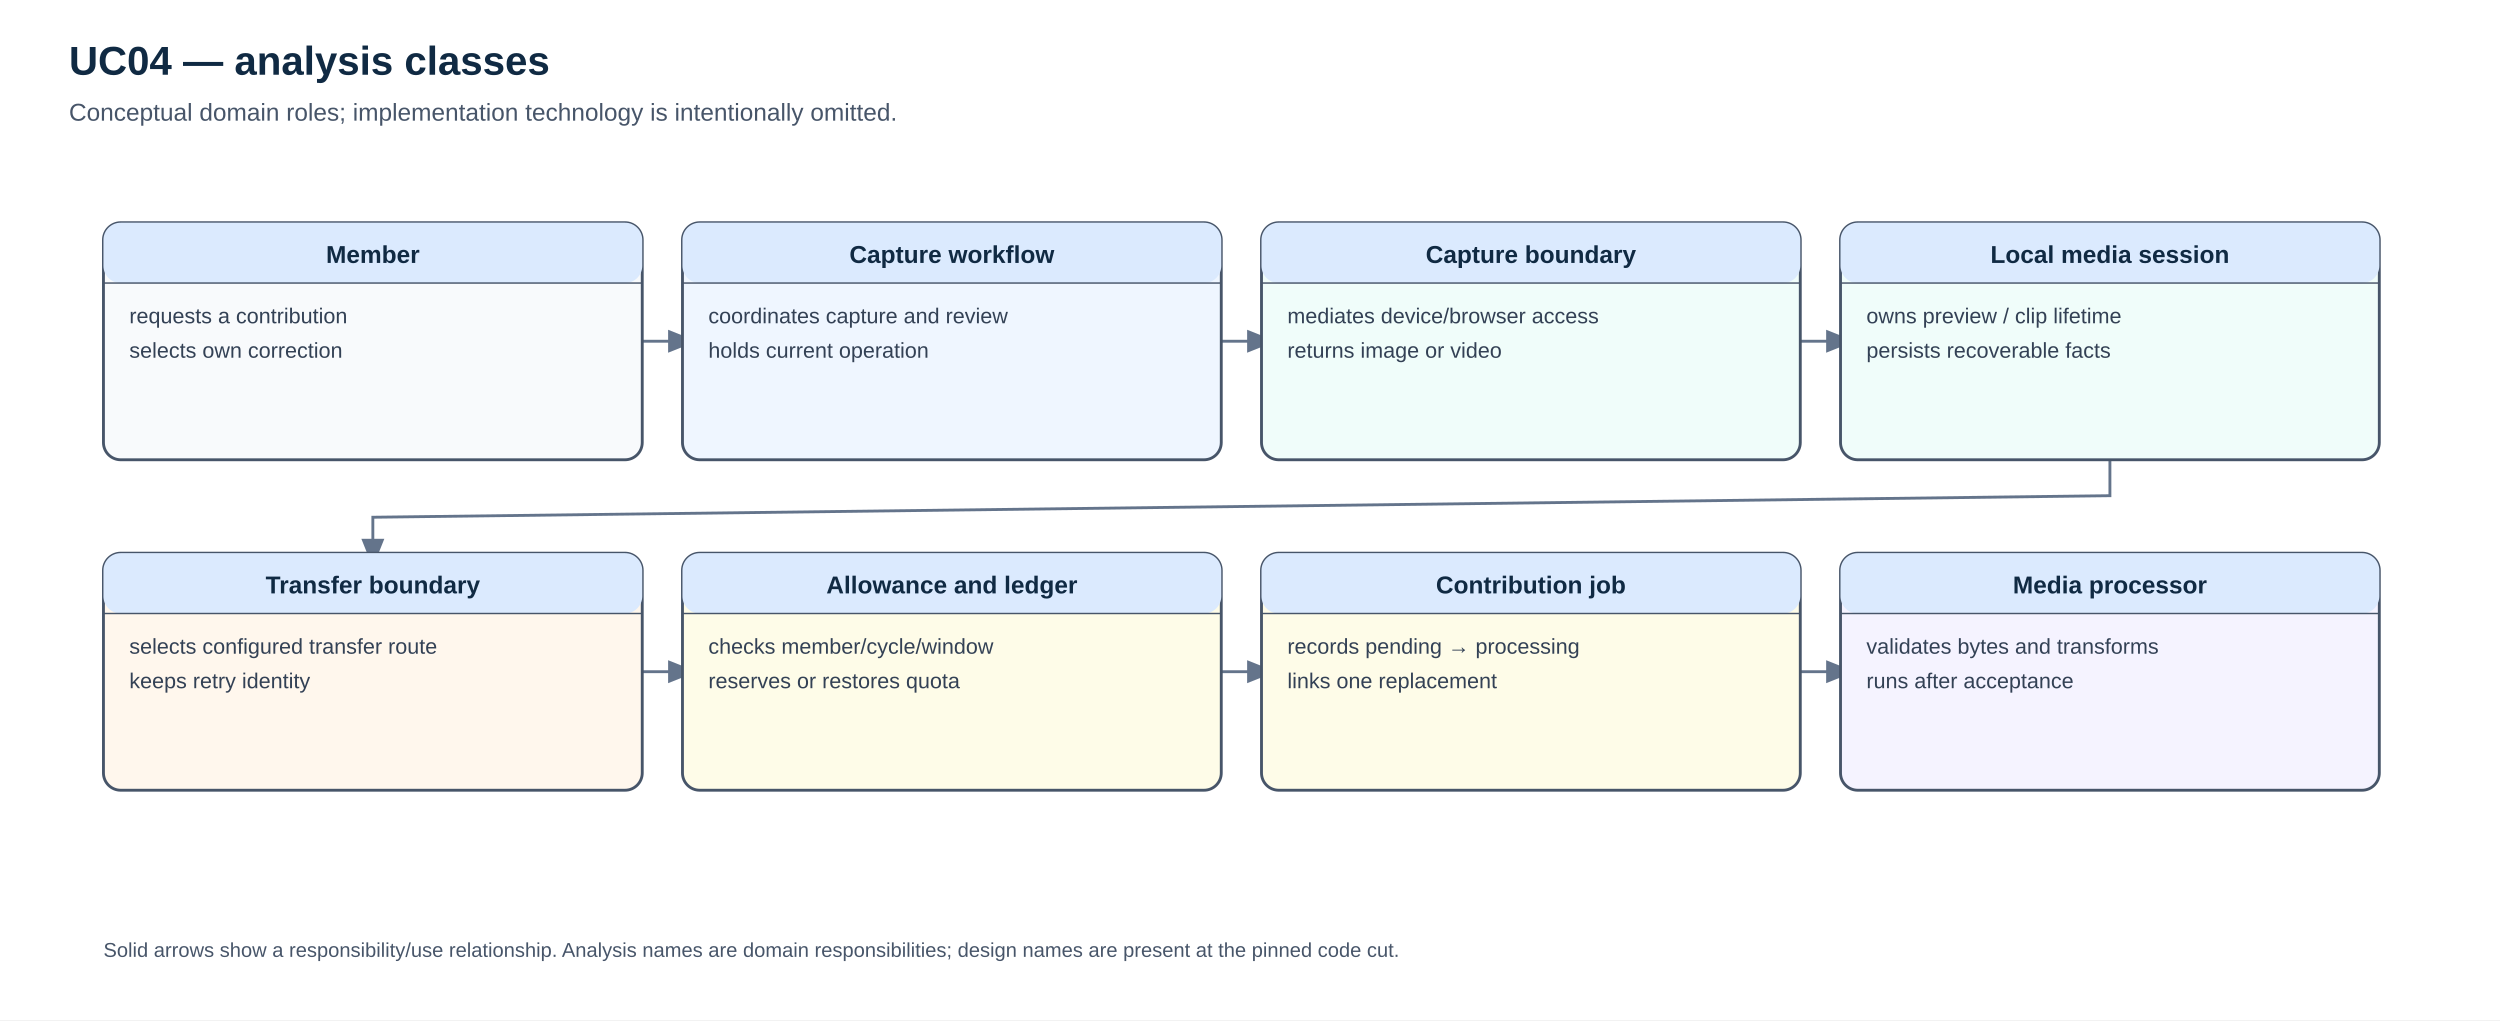
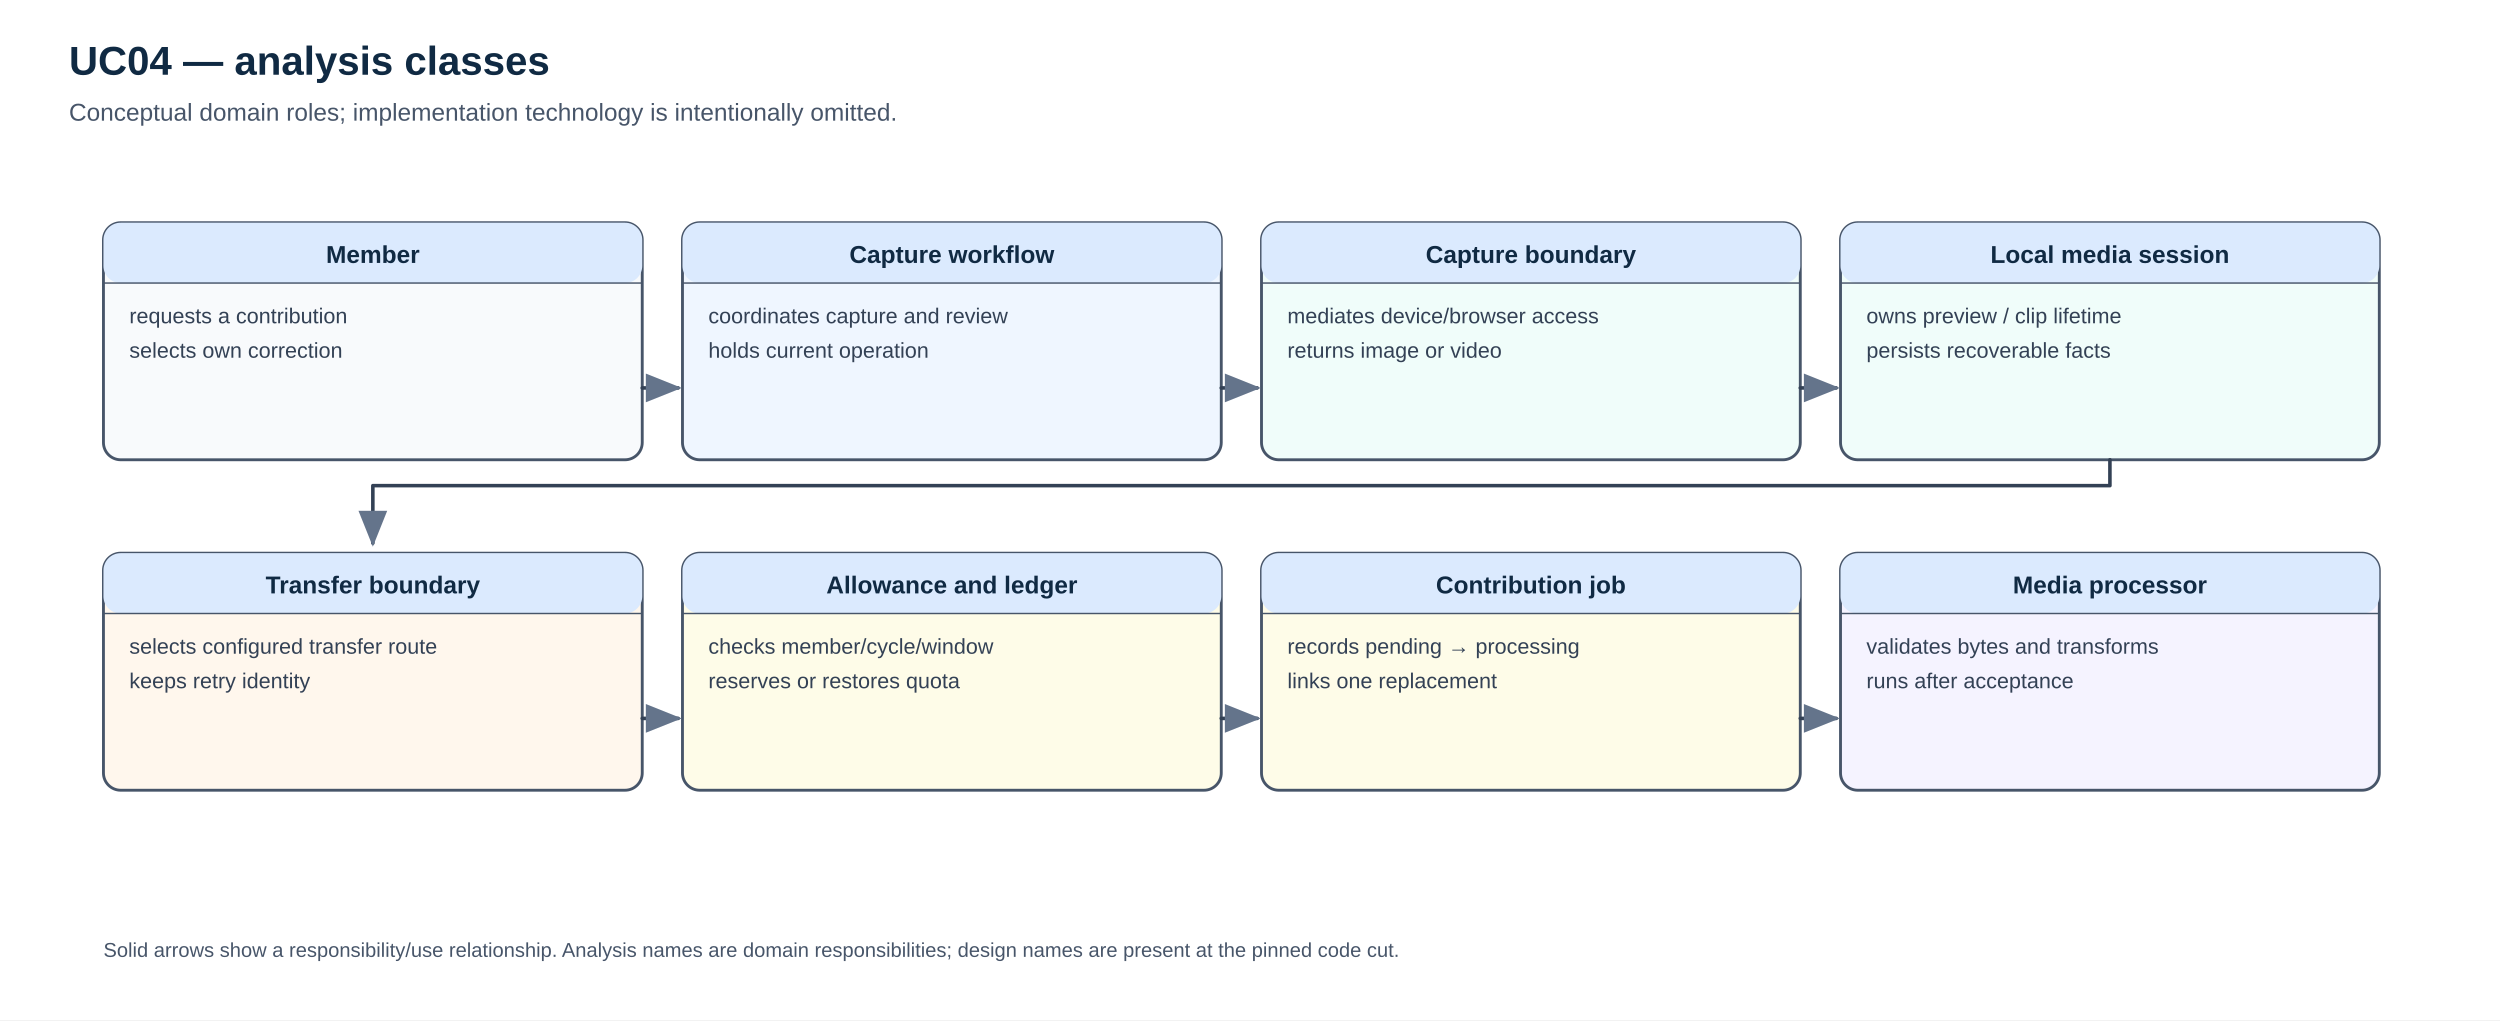
<svg xmlns="http://www.w3.org/2000/svg" width="1740" height="710" viewBox="0 0 1740 710" role="img" aria-labelledby="title desc">
  <defs>
    <marker id="arr" markerWidth="10" markerHeight="8" refX="9" refY="4" orient="auto">
      <path d="M0,0 L10,4 L0,8 z" fill="#64748b" />
    </marker>
  </defs>
  <rect width="100%" height="100%" fill="#fff" />
  <text x="48" y="52" font-family="Arial,sans-serif" font-size="28" font-weight="700" fill="#102a43">UC04 — analysis classes</text>
  <text x="48" y="84" font-family="Arial,sans-serif" font-size="17" fill="#475569">Conceptual domain roles; implementation technology is intentionally omitted.</text>
-   <path d="M439 237.5 L483 237.5" fill="none" stroke="#64748b" stroke-width="2" marker-end="url(#arr)" />
-   <path d="M842 237.5 L886 237.5" fill="none" stroke="#64748b" stroke-width="2" marker-end="url(#arr)" />
-   <path d="M1245 237.5 L1289 237.5" fill="none" stroke="#64748b" stroke-width="2" marker-end="url(#arr)" />
-   <path d="M1468.5 312 L1468.5 345 L259.5 360 L259.5 393" fill="none" stroke="#64748b" stroke-width="2" marker-end="url(#arr)" />
-   <path d="M439 467.5 L483 467.5" fill="none" stroke="#64748b" stroke-width="2" marker-end="url(#arr)" />
-   <path d="M842 467.5 L886 467.5" fill="none" stroke="#64748b" stroke-width="2" marker-end="url(#arr)" />
-   <path d="M1245 467.5 L1289 467.5" fill="none" stroke="#64748b" stroke-width="2" marker-end="url(#arr)" />
  <rect x="72" y="155" width="375" height="165" rx="12" fill="#f8fafc" stroke="#475569" stroke-width="2" />
  <rect x="72" y="155" width="375" height="42" rx="12" fill="#dbeafe" />
  <path d="M72 197 H447" stroke="#475569" />
  <text x="259.5" y="183" text-anchor="middle" font-family="Arial,sans-serif" font-size="17" font-weight="700" fill="#102a43">Member</text>
  <text x="90" y="225" font-family="Arial,sans-serif" font-size="15" fill="#334155">requests a contribution</text>
  <text x="90" y="249" font-family="Arial,sans-serif" font-size="15" fill="#334155">selects own correction</text>
  <rect x="475" y="155" width="375" height="165" rx="12" fill="#eff6ff" stroke="#475569" stroke-width="2" />
  <rect x="475" y="155" width="375" height="42" rx="12" fill="#dbeafe" />
  <path d="M475 197 H850" stroke="#475569" />
  <text x="662.5" y="183" text-anchor="middle" font-family="Arial,sans-serif" font-size="17" font-weight="700" fill="#102a43">Capture workflow</text>
  <text x="493" y="225" font-family="Arial,sans-serif" font-size="15" fill="#334155">coordinates capture and review</text>
  <text x="493" y="249" font-family="Arial,sans-serif" font-size="15" fill="#334155">holds current operation</text>
  <rect x="878" y="155" width="375" height="165" rx="12" fill="#f0fdfa" stroke="#475569" stroke-width="2" />
  <rect x="878" y="155" width="375" height="42" rx="12" fill="#dbeafe" />
  <path d="M878 197 H1253" stroke="#475569" />
  <text x="1065.5" y="183" text-anchor="middle" font-family="Arial,sans-serif" font-size="17" font-weight="700" fill="#102a43">Capture boundary</text>
  <text x="896" y="225" font-family="Arial,sans-serif" font-size="15" fill="#334155">mediates device/browser access</text>
  <text x="896" y="249" font-family="Arial,sans-serif" font-size="15" fill="#334155">returns image or video</text>
  <rect x="1281" y="155" width="375" height="165" rx="12" fill="#f0fdfa" stroke="#475569" stroke-width="2" />
  <rect x="1281" y="155" width="375" height="42" rx="12" fill="#dbeafe" />
  <path d="M1281 197 H1656" stroke="#475569" />
  <text x="1468.5" y="183" text-anchor="middle" font-family="Arial,sans-serif" font-size="17" font-weight="700" fill="#102a43">Local media session</text>
  <text x="1299" y="225" font-family="Arial,sans-serif" font-size="15" fill="#334155">owns preview / clip lifetime</text>
  <text x="1299" y="249" font-family="Arial,sans-serif" font-size="15" fill="#334155">persists recoverable facts</text>
  <rect x="72" y="385" width="375" height="165" rx="12" fill="#fff7ed" stroke="#475569" stroke-width="2" />
  <rect x="72" y="385" width="375" height="42" rx="12" fill="#dbeafe" />
  <path d="M72 427 H447" stroke="#475569" />
  <text x="259.5" y="413" text-anchor="middle" font-family="Arial,sans-serif" font-size="17" font-weight="700" fill="#102a43">Transfer boundary</text>
  <text x="90" y="455" font-family="Arial,sans-serif" font-size="15" fill="#334155">selects configured transfer route</text>
  <text x="90" y="479" font-family="Arial,sans-serif" font-size="15" fill="#334155">keeps retry identity</text>
  <rect x="475" y="385" width="375" height="165" rx="12" fill="#fefce8" stroke="#475569" stroke-width="2" />
  <rect x="475" y="385" width="375" height="42" rx="12" fill="#dbeafe" />
  <path d="M475 427 H850" stroke="#475569" />
  <text x="662.5" y="413" text-anchor="middle" font-family="Arial,sans-serif" font-size="17" font-weight="700" fill="#102a43">Allowance and ledger</text>
  <text x="493" y="455" font-family="Arial,sans-serif" font-size="15" fill="#334155">checks member/cycle/window</text>
  <text x="493" y="479" font-family="Arial,sans-serif" font-size="15" fill="#334155">reserves or restores quota</text>
  <rect x="878" y="385" width="375" height="165" rx="12" fill="#fefce8" stroke="#475569" stroke-width="2" />
  <rect x="878" y="385" width="375" height="42" rx="12" fill="#dbeafe" />
  <path d="M878 427 H1253" stroke="#475569" />
  <text x="1065.5" y="413" text-anchor="middle" font-family="Arial,sans-serif" font-size="17" font-weight="700" fill="#102a43">Contribution job</text>
  <text x="896" y="455" font-family="Arial,sans-serif" font-size="15" fill="#334155">records pending → processing</text>
  <text x="896" y="479" font-family="Arial,sans-serif" font-size="15" fill="#334155">links one replacement</text>
  <rect x="1281" y="385" width="375" height="165" rx="12" fill="#f5f3ff" stroke="#475569" stroke-width="2" />
  <rect x="1281" y="385" width="375" height="42" rx="12" fill="#dbeafe" />
  <path d="M1281 427 H1656" stroke="#475569" />
  <text x="1468.5" y="413" text-anchor="middle" font-family="Arial,sans-serif" font-size="17" font-weight="700" fill="#102a43">Media processor</text>
  <text x="1299" y="455" font-family="Arial,sans-serif" font-size="15" fill="#334155">validates bytes and transforms</text>
  <text x="1299" y="479" font-family="Arial,sans-serif" font-size="15" fill="#334155">runs after acceptance</text>
+   <g aria-label="Visible class associations">
+     <path d="M 447 270 H 472" fill="none" stroke="#334155" stroke-width="2.5" stroke-linecap="round" stroke-linejoin="round" marker-end="url(#arr)" />
+     <path d="M 850 270 H 875" fill="none" stroke="#334155" stroke-width="2.5" stroke-linecap="round" stroke-linejoin="round" marker-end="url(#arr)" />
+     <path d="M 1253 270 H 1278" fill="none" stroke="#334155" stroke-width="2.5" stroke-linecap="round" stroke-linejoin="round" marker-end="url(#arr)" />
+     <path d="M 1468.5 320 V 338 H 259.5 V 378" fill="none" stroke="#334155" stroke-width="2.5" stroke-linecap="round" stroke-linejoin="round" marker-end="url(#arr)" />
+     <path d="M 447 500 H 472" fill="none" stroke="#334155" stroke-width="2.5" stroke-linecap="round" stroke-linejoin="round" marker-end="url(#arr)" />
+     <path d="M 850 500 H 875" fill="none" stroke="#334155" stroke-width="2.5" stroke-linecap="round" stroke-linejoin="round" marker-end="url(#arr)" />
+     <path d="M 1253 500 H 1278" fill="none" stroke="#334155" stroke-width="2.5" stroke-linecap="round" stroke-linejoin="round" marker-end="url(#arr)" />
+   </g>
  <text x="72" y="666" font-family="Arial,sans-serif" font-size="14" fill="#475569">Solid arrows show a responsibility/use relationship. Analysis names are domain responsibilities; design names are present at the pinned code cut.</text>
</svg>
